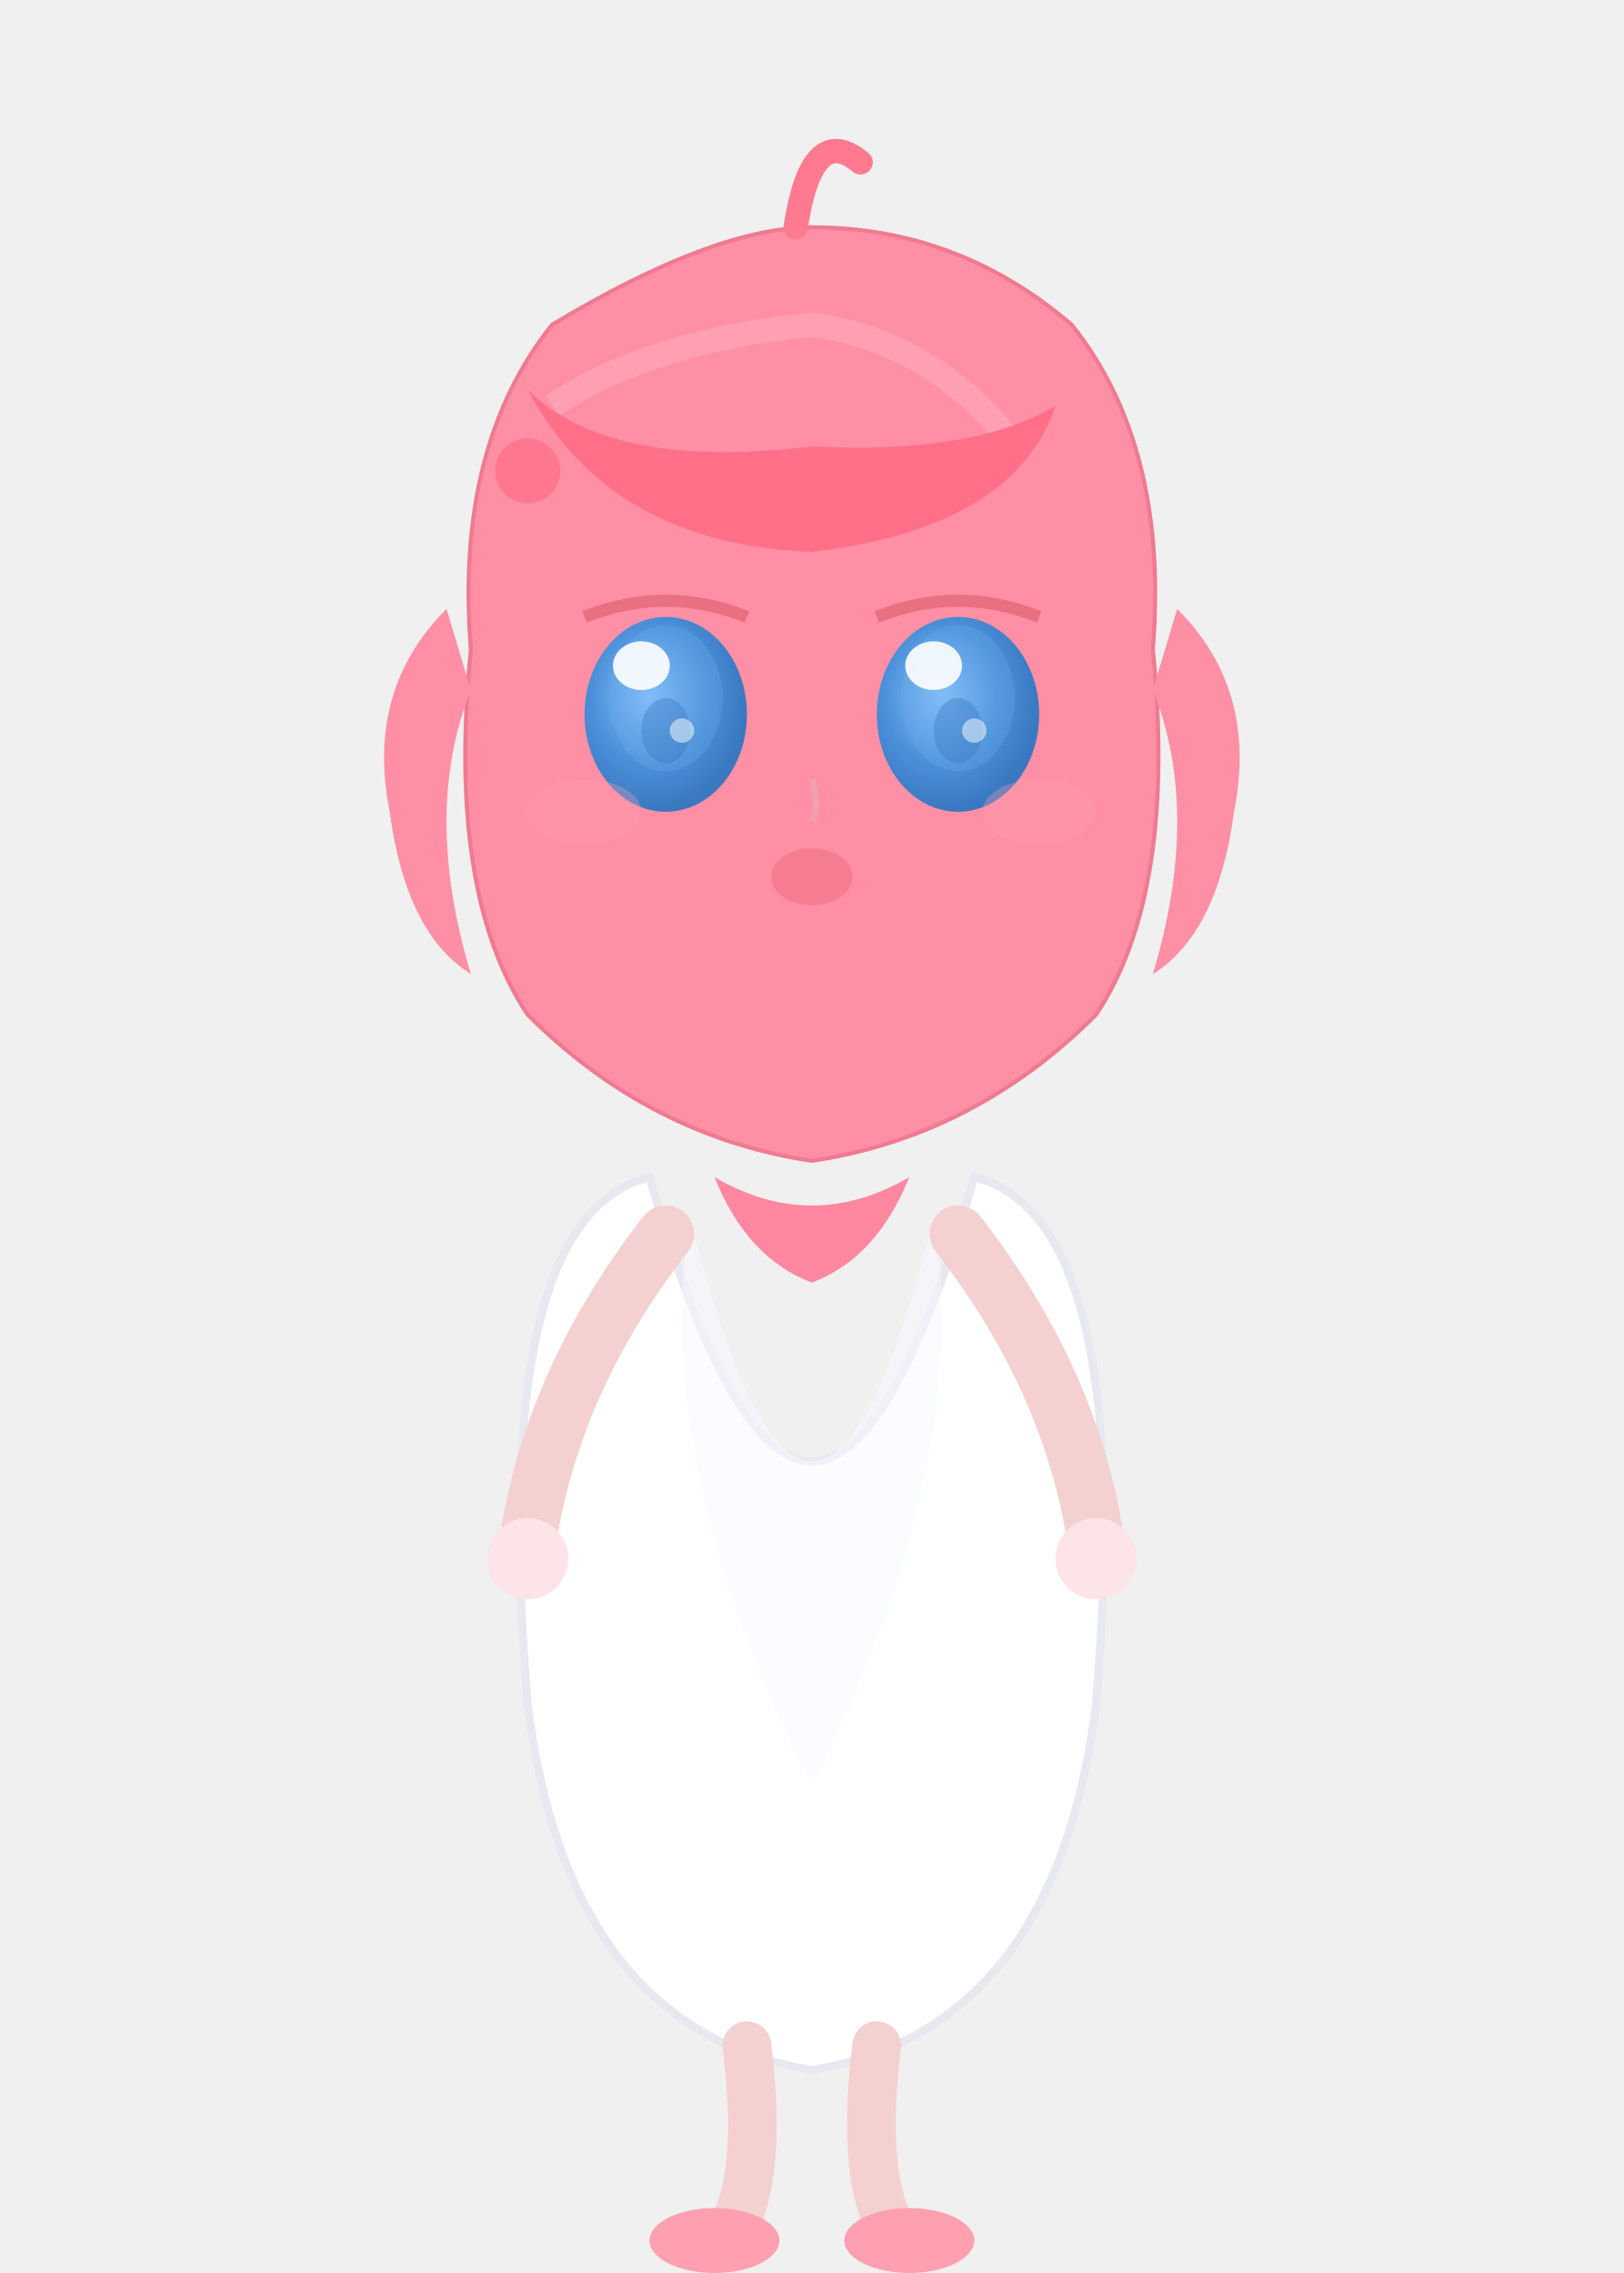
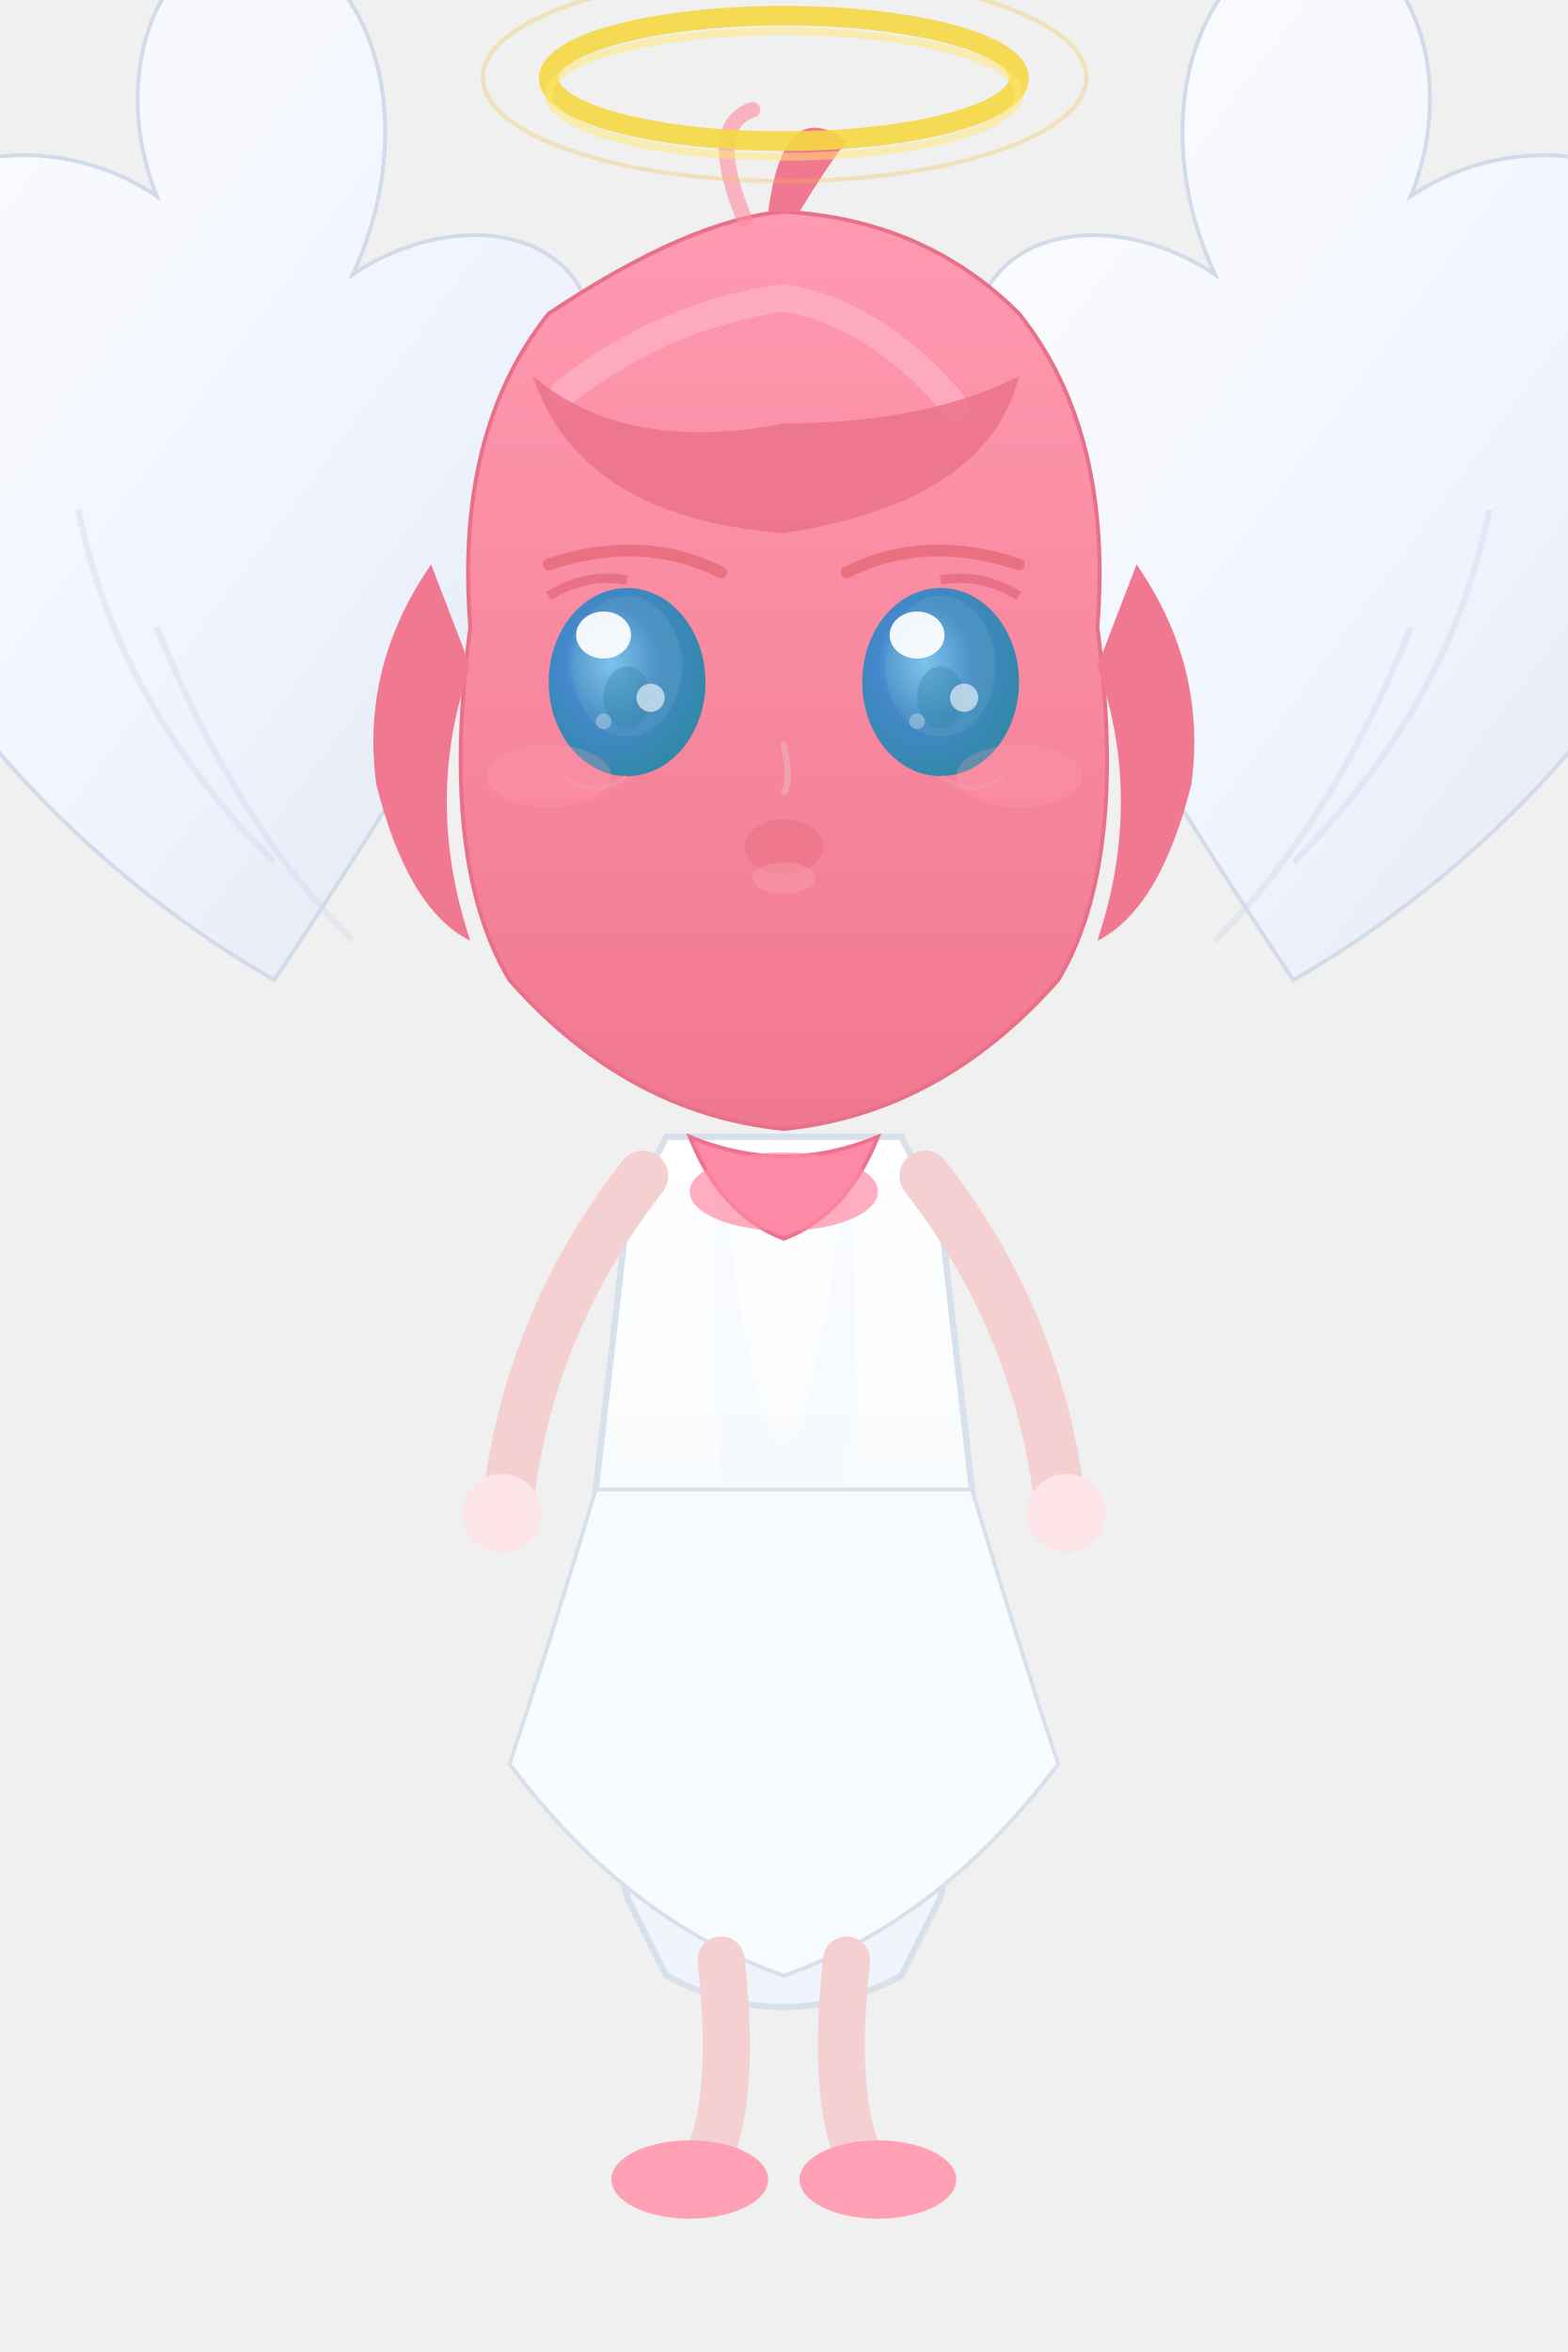
- <svg xmlns="http://www.w3.org/2000/svg" viewBox="0 0 200 280">
+ <svg xmlns="http://www.w3.org/2000/svg" viewBox="0 0 200 300">
  <defs>
    <radialGradient id="skin" cx="50%" cy="50%" r="50%">
-       <stop offset="0%" stop-color="#fee" />
+       <stop offset="0%" stop-color="#fff5f5" />
      <stop offset="100%" stop-color="#fce4e8" />
    </radialGradient>
+     <linearGradient id="hairGrad" x1="0" y1="0" x2="0" y2="1">
+       <stop offset="0%" stop-color="#ff9ab0" />
+       <stop offset="100%" stop-color="#f07890" />
+     </linearGradient>
+     <linearGradient id="wingGrad" x1="0" y1="0" x2="1" y2="1">
+       <stop offset="0%" stop-color="#ffffff" />
+       <stop offset="60%" stop-color="#f0f4ff" />
+       <stop offset="100%" stop-color="#dce4f0" />
+     </linearGradient>
    <radialGradient id="eyeGrad" cx="40%" cy="40%" r="60%">
-       <stop offset="0%" stop-color="#8ac4ff" />
-       <stop offset="60%" stop-color="#4a90d9" />
-       <stop offset="100%" stop-color="#3a78c0" />
+       <stop offset="0%" stop-color="#8cf" />
+       <stop offset="50%" stop-color="#48c" />
+       <stop offset="100%" stop-color="#38a" />
    </radialGradient>
+     <linearGradient id="dressGrad" x1="0" y1="0" x2="0" y2="1">
+       <stop offset="0%" stop-color="#fff" />
+       <stop offset="100%" stop-color="#eef4fa" />
+     </linearGradient>
  </defs>
-   <path d="M80,145 Q100,215 120,145 Q140,150 135,210 Q130,250 100,255 Q70,250 65,210 Q60,150 80,145Z" fill="white" stroke="#e8e8f0" stroke-width="1" />
-   <path d="M85,150 Q100,210 115,150 Q120,180 100,220 Q80,180 85,150Z" fill="#f8faff" opacity="0.5" />
-   <path d="M88,145 Q100,152 112,145 Q108,155 100,158 Q92,155 88,145Z" fill="#ff88a0" />
-   <path d="M82,152 Q68,170 65,190" stroke="#f5d0d0" stroke-width="7" fill="none" stroke-linecap="round" />
-   <path d="M118,152 Q132,170 135,190" stroke="#f5d0d0" stroke-width="7" fill="none" stroke-linecap="round" />
-   <circle cx="65" cy="192" r="5" fill="#fce4e8" />
-   <circle cx="135" cy="192" r="5" fill="#fce4e8" />
-   <path d="M92,252 Q94,268 90,275" stroke="#f5d0d0" stroke-width="6" fill="none" stroke-linecap="round" />
-   <path d="M108,252 Q106,268 110,275" stroke="#f5d0d0" stroke-width="6" fill="none" stroke-linecap="round" />
-   <ellipse cx="88" cy="276" rx="8" ry="4" fill="#ffa0b0" />
-   <ellipse cx="112" cy="276" rx="8" ry="4" fill="#ffa0b0" />
-   <ellipse cx="100" cy="90" rx="42" ry="44" fill="url(#skin)" />
-   <path d="M58,80 Q56,55 68,40 Q88,28 100,28 Q118,28 132,40 Q144,55 142,80 Q145,110 135,125 Q120,140 100,143 Q80,140 65,125 Q55,110 58,80Z" fill="#ff8fa5" stroke="#f07a90" stroke-width="0.5" />
-   <path d="M68,50 Q80,42 100,40 Q115,42 125,55" stroke="#ffb0c0" stroke-width="3" fill="none" opacity="0.5" />
-   <path d="M58,85 Q52,100 58,120 Q50,115 48,100 Q45,85 55,75Z" fill="#ff8fa5" />
-   <path d="M142,85 Q148,100 142,120 Q150,115 152,100 Q155,85 145,75Z" fill="#ff8fa5" />
-   <path d="M98,28 Q100,15 106,20" stroke="#ff7a90" stroke-width="3" fill="none" stroke-linecap="round" />
-   <circle cx="65" cy="58" r="4" fill="#ff6680" opacity="0.6" />
-   <path d="M65,48 Q75,58 100,55 Q120,56 130,50 Q125,65 100,68 Q75,67 65,48Z" fill="#ff7088" />
-   <ellipse cx="82" cy="88" rx="10" ry="12" fill="url(#eyeGrad)" class="eye" />
-   <ellipse cx="82" cy="86" rx="7" ry="9" fill="#6aace8" opacity="0.3" />
-   <ellipse cx="82" cy="90" rx="3" ry="4" fill="#3a78c0" opacity="0.4" />
-   <ellipse cx="79" cy="82" rx="3.5" ry="3" fill="white" opacity="0.9" />
-   <circle cx="84" cy="90" r="1.5" fill="white" opacity="0.5" />
-   <ellipse cx="118" cy="88" rx="10" ry="12" fill="url(#eyeGrad)" class="eye" />
-   <ellipse cx="118" cy="86" rx="7" ry="9" fill="#6aace8" opacity="0.3" />
-   <ellipse cx="118" cy="90" rx="3" ry="4" fill="#3a78c0" opacity="0.4" />
-   <ellipse cx="115" cy="82" rx="3.5" ry="3" fill="white" opacity="0.9" />
-   <circle cx="120" cy="90" r="1.5" fill="white" opacity="0.5" />
-   <path d="M72,76 Q82,72 92,76" stroke="#e87080" stroke-width="1.5" fill="none" />
-   <path d="M108,76 Q118,72 128,76" stroke="#e87080" stroke-width="1.5" fill="none" />
-   <path d="M100,96 Q101,100 100,101" stroke="#f0a0b0" stroke-width="0.8" fill="none" />
-   <ellipse cx="100" cy="108" rx="5" ry="3.5" fill="#f07080" opacity="0.6" id="mouth" />
-   <ellipse cx="72" cy="100" rx="7" ry="4" fill="#ffa0b0" opacity="0.3" />
-   <ellipse cx="128" cy="100" rx="7" ry="4" fill="#ffa0b0" opacity="0.3" />
-   <style>
-     .eye { animation: blink 4s infinite; transform-origin: center; }
-     @keyframes blink {
-       0%, 95%, 100% { transform: scaleY(1); }
-       97% { transform: scaleY(0.1); }
-     }
-   </style>
+   <g transform="translate(100,105)">
+     <path d="M-65,20 C-100,0 -130,-40 -120,-70 C-115,-85 -95,-90 -80,-80 C-88,-100 -75,-120 -60,-110 C-50,-102 -48,-85 -55,-70 C-40,-80 -20,-75 -25,-55 C-30,-35 -45,-10 -65,20Z" fill="url(#wingGrad)" stroke="#d0d8e8" stroke-width="0.5" opacity="0.92" />
+     <path d="M65,20 C100,0 130,-40 120,-70 C115,-85 95,-90 80,-80 C88,-100 75,-120 60,-110 C50,-102 48,-85 55,-70 C40,-80 20,-75 25,-55 C30,-35 45,-10 65,20Z" fill="url(#wingGrad)" stroke="#d0d8e8" stroke-width="0.5" opacity="0.92" />
+     <path d="M-65,5 Q-85,-15 -90,-40" stroke="#d0d8e8" stroke-width="0.8" fill="none" opacity="0.4" />
+     <path d="M-55,15 Q-70,0 -80,-25" stroke="#d0d8e8" stroke-width="0.8" fill="none" opacity="0.4" />
+     <path d="M65,5 Q85,-15 90,-40" stroke="#d0d8e8" stroke-width="0.8" fill="none" opacity="0.4" />
+     <path d="M55,15 Q70,0 80,-25" stroke="#d0d8e8" stroke-width="0.8" fill="none" opacity="0.4" />
+   </g>
+   <path d="M85,145 L80,155 L76,190 Q75,220 80,242 L85,252 Q100,260 115,252 L120,242 Q125,220 124,190 L120,155 L115,145Z" fill="url(#dressGrad)" stroke="#d8e0ec" stroke-width="0.8" />
+   <path d="M92,148 Q100,220 108,148 Q112,185 100,240 Q88,185 92,148Z" fill="#f4f8ff" opacity="0.5" />
+   <path d="M76,190 Q70,210 65,225 Q80,245 100,252 Q120,245 135,225 Q130,210 124,190Z" fill="#f8fbff" stroke="#d8e0ec" stroke-width="0.5" />
+   <path d="M88,145 Q100,150 112,145 Q108,155 100,158 Q92,155 88,145Z" fill="#ff8aa5" stroke="#f07090" stroke-width="0.5" />
+   <ellipse cx="100" cy="152" rx="12" ry="5" fill="#ff8aa5" opacity="0.7" />
+   <path d="M82,150 Q68,168 65,190" stroke="#f5d0d0" stroke-width="6.5" fill="none" stroke-linecap="round" />
+   <path d="M118,150 Q132,168 135,190" stroke="#f5d0d0" stroke-width="6.5" fill="none" stroke-linecap="round" />
+   <circle cx="64" cy="193" r="5" fill="#fce4e8" />
+   <circle cx="136" cy="193" r="5" fill="#fce4e8" />
+   <path d="M92,250 Q94,268 90,276" stroke="#f5d0d0" stroke-width="6" fill="none" stroke-linecap="round" />
+   <path d="M108,250 Q106,268 110,276" stroke="#f5d0d0" stroke-width="6" fill="none" stroke-linecap="round" />
+   <ellipse cx="88" cy="278" rx="10" ry="5" fill="#ffa0b4" />
+   <ellipse cx="112" cy="278" rx="10" ry="5" fill="#ffa0b4" />
+   <ellipse cx="100" cy="90" rx="40" ry="42" fill="url(#skin)" />
+   <path d="M60,80 Q58,55 70,40 Q88,28 100,27 Q118,28 130,40 Q142,55 140,80 Q144,110 135,125 Q120,142 100,144 Q80,142 65,125 Q56,110 60,80Z" fill="url(#hairGrad)" stroke="#e87088" stroke-width="0.5" />
+   <path d="M72,50 Q85,40 100,38 Q112,40 122,52" stroke="#ffc0d0" stroke-width="3.5" fill="none" opacity="0.5" stroke-linecap="round" />
+   <path d="M60,85 Q54,102 60,120 Q52,116 48,100 Q46,85 55,72Z" fill="#f07890" />
+   <path d="M140,85 Q146,102 140,120 Q148,116 152,100 Q154,85 145,72Z" fill="#f07890" />
+   <path d="M98,27 Q100,12 108,18 Q105,22 102,27Z" fill="#f07890" />
+   <path d="M95,28 Q90,16 96,14" stroke="#ff8aa0" stroke-width="2" fill="none" stroke-linecap="round" opacity="0.6" />
+   <path d="M68,48 Q80,58 100,54 Q118,54 130,48 Q126,64 100,68 Q74,66 68,48Z" fill="#e87088" opacity="0.8" />
+   <ellipse cx="80" cy="87" rx="10" ry="12" fill="url(#eyeGrad)" />
+   <ellipse cx="80" cy="85" rx="7" ry="9" fill="#6ab" opacity="0.3" />
+   <ellipse cx="80" cy="89" rx="3" ry="4" fill="#38a" opacity="0.4" />
+   <ellipse cx="77" cy="81" rx="3.5" ry="3" fill="white" opacity="0.92" />
+   <circle cx="83" cy="89" r="1.8" fill="white" opacity="0.6" />
+   <circle cx="77" cy="92" r="1" fill="white" opacity="0.3" />
+   <ellipse cx="120" cy="87" rx="10" ry="12" fill="url(#eyeGrad)" />
+   <ellipse cx="120" cy="85" rx="7" ry="9" fill="#6ab" opacity="0.3" />
+   <ellipse cx="120" cy="89" rx="3" ry="4" fill="#38a" opacity="0.4" />
+   <ellipse cx="117" cy="81" rx="3.5" ry="3" fill="white" opacity="0.92" />
+   <circle cx="123" cy="89" r="1.8" fill="white" opacity="0.6" />
+   <circle cx="117" cy="92" r="1" fill="white" opacity="0.3" />
+   <path d="M70,76 Q75,73 80,74" stroke="#e87088" stroke-width="1.2" fill="none" />
+   <path d="M120,74 Q125,73 130,76" stroke="#e87088" stroke-width="1.2" fill="none" />
+   <path d="M72,99 Q76,102 80,99" stroke="#f0a0b0" stroke-width="0.6" fill="none" opacity="0.4" />
+   <path d="M120,99 Q124,102 128,99" stroke="#f0a0b0" stroke-width="0.6" fill="none" opacity="0.4" />
+   <path d="M70,72 Q82,68 92,73" stroke="#e87080" stroke-width="1.5" fill="none" stroke-linecap="round" />
+   <path d="M108,73 Q118,68 130,72" stroke="#e87080" stroke-width="1.5" fill="none" stroke-linecap="round" />
+   <path d="M100,95 Q101,100 100,101" stroke="#f0a0b0" stroke-width="0.8" fill="none" stroke-linecap="round" />
+   <ellipse cx="100" cy="108" rx="5" ry="3.5" fill="#e87080" opacity="0.5" id="mouth" />
+   <ellipse cx="100" cy="112" rx="4" ry="2" fill="#ffb0c0" opacity="0.3" />
+   <ellipse cx="70" cy="99" rx="8" ry="4" fill="#ffa0b0" opacity="0.25" />
+   <ellipse cx="130" cy="99" rx="8" ry="4" fill="#ffa0b0" opacity="0.25" />
+   <ellipse cx="100" cy="10" rx="30" ry="8" fill="none" stroke="#f5d742" stroke-width="2.5" opacity="0.9" />
+   <ellipse cx="100" cy="10" rx="30" ry="8" fill="none" stroke="#ffe870" stroke-width="1" opacity="0.5" transform="translate(0,2)" />
+   <ellipse cx="100" cy="10" rx="35" ry="12" fill="none" stroke="#f0c040" stroke-width="0.5" opacity="0.3" transform="scale(1.1) translate(-9,-1)" />
</svg>
